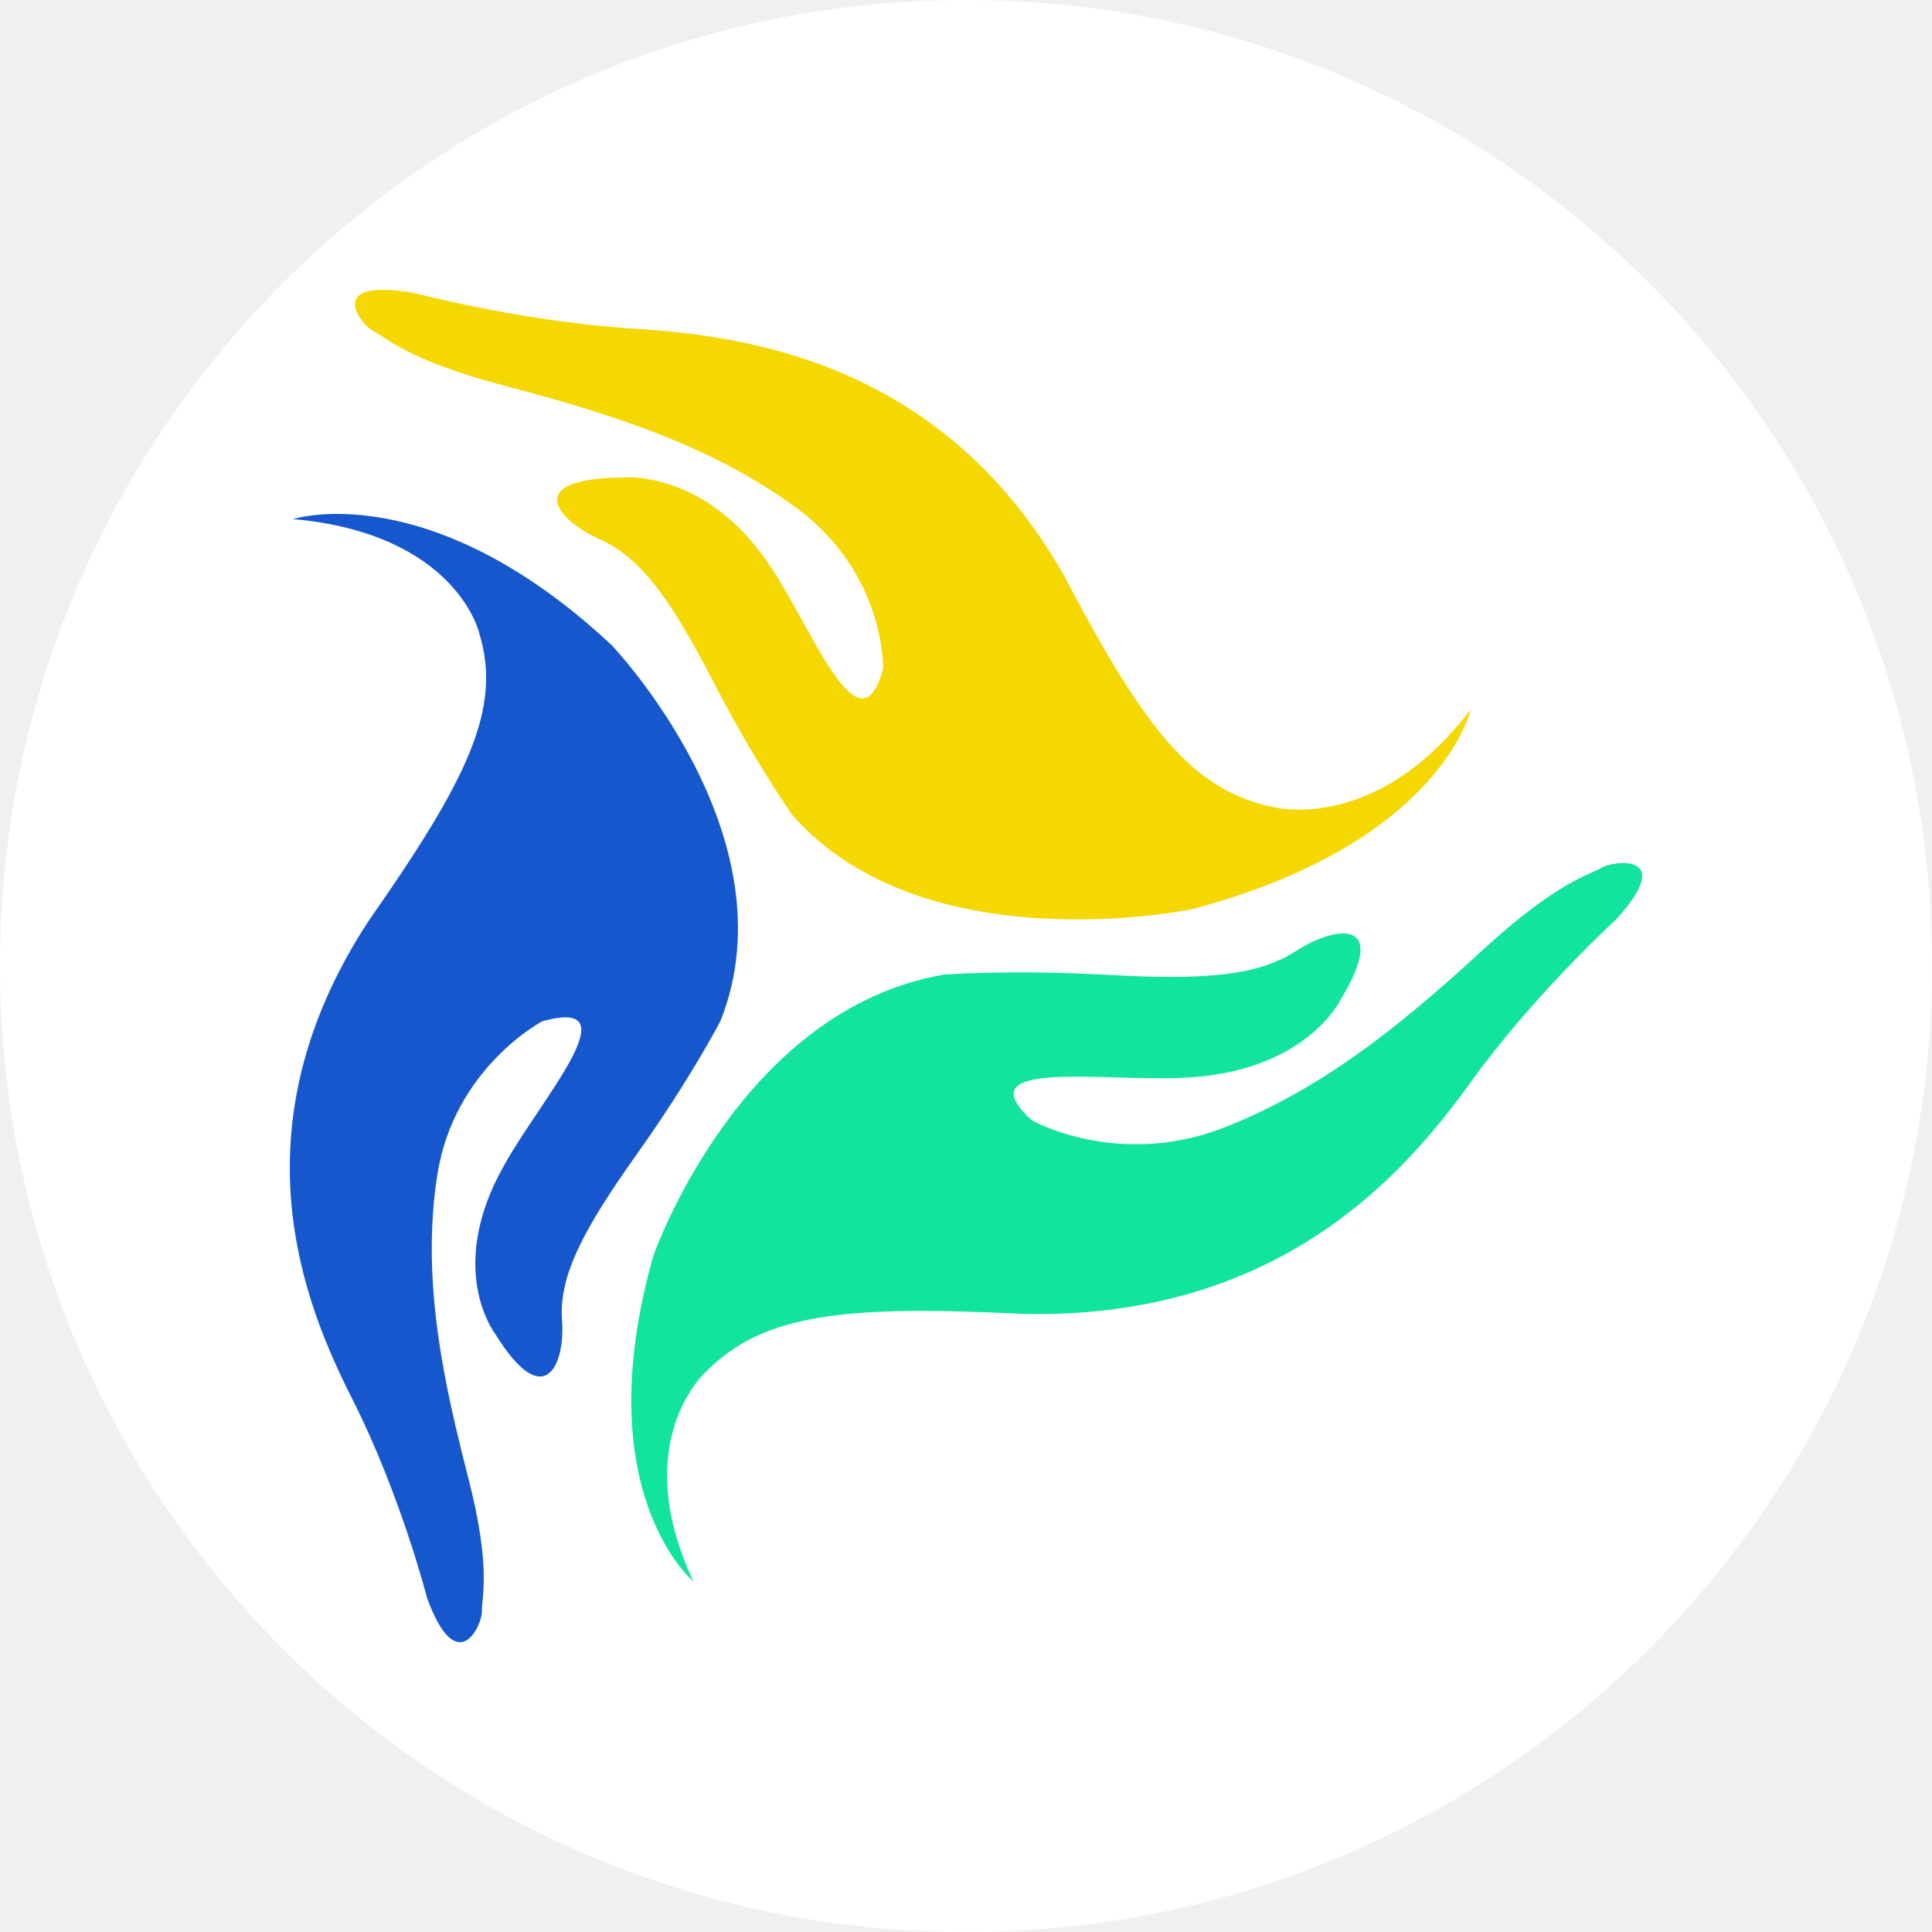
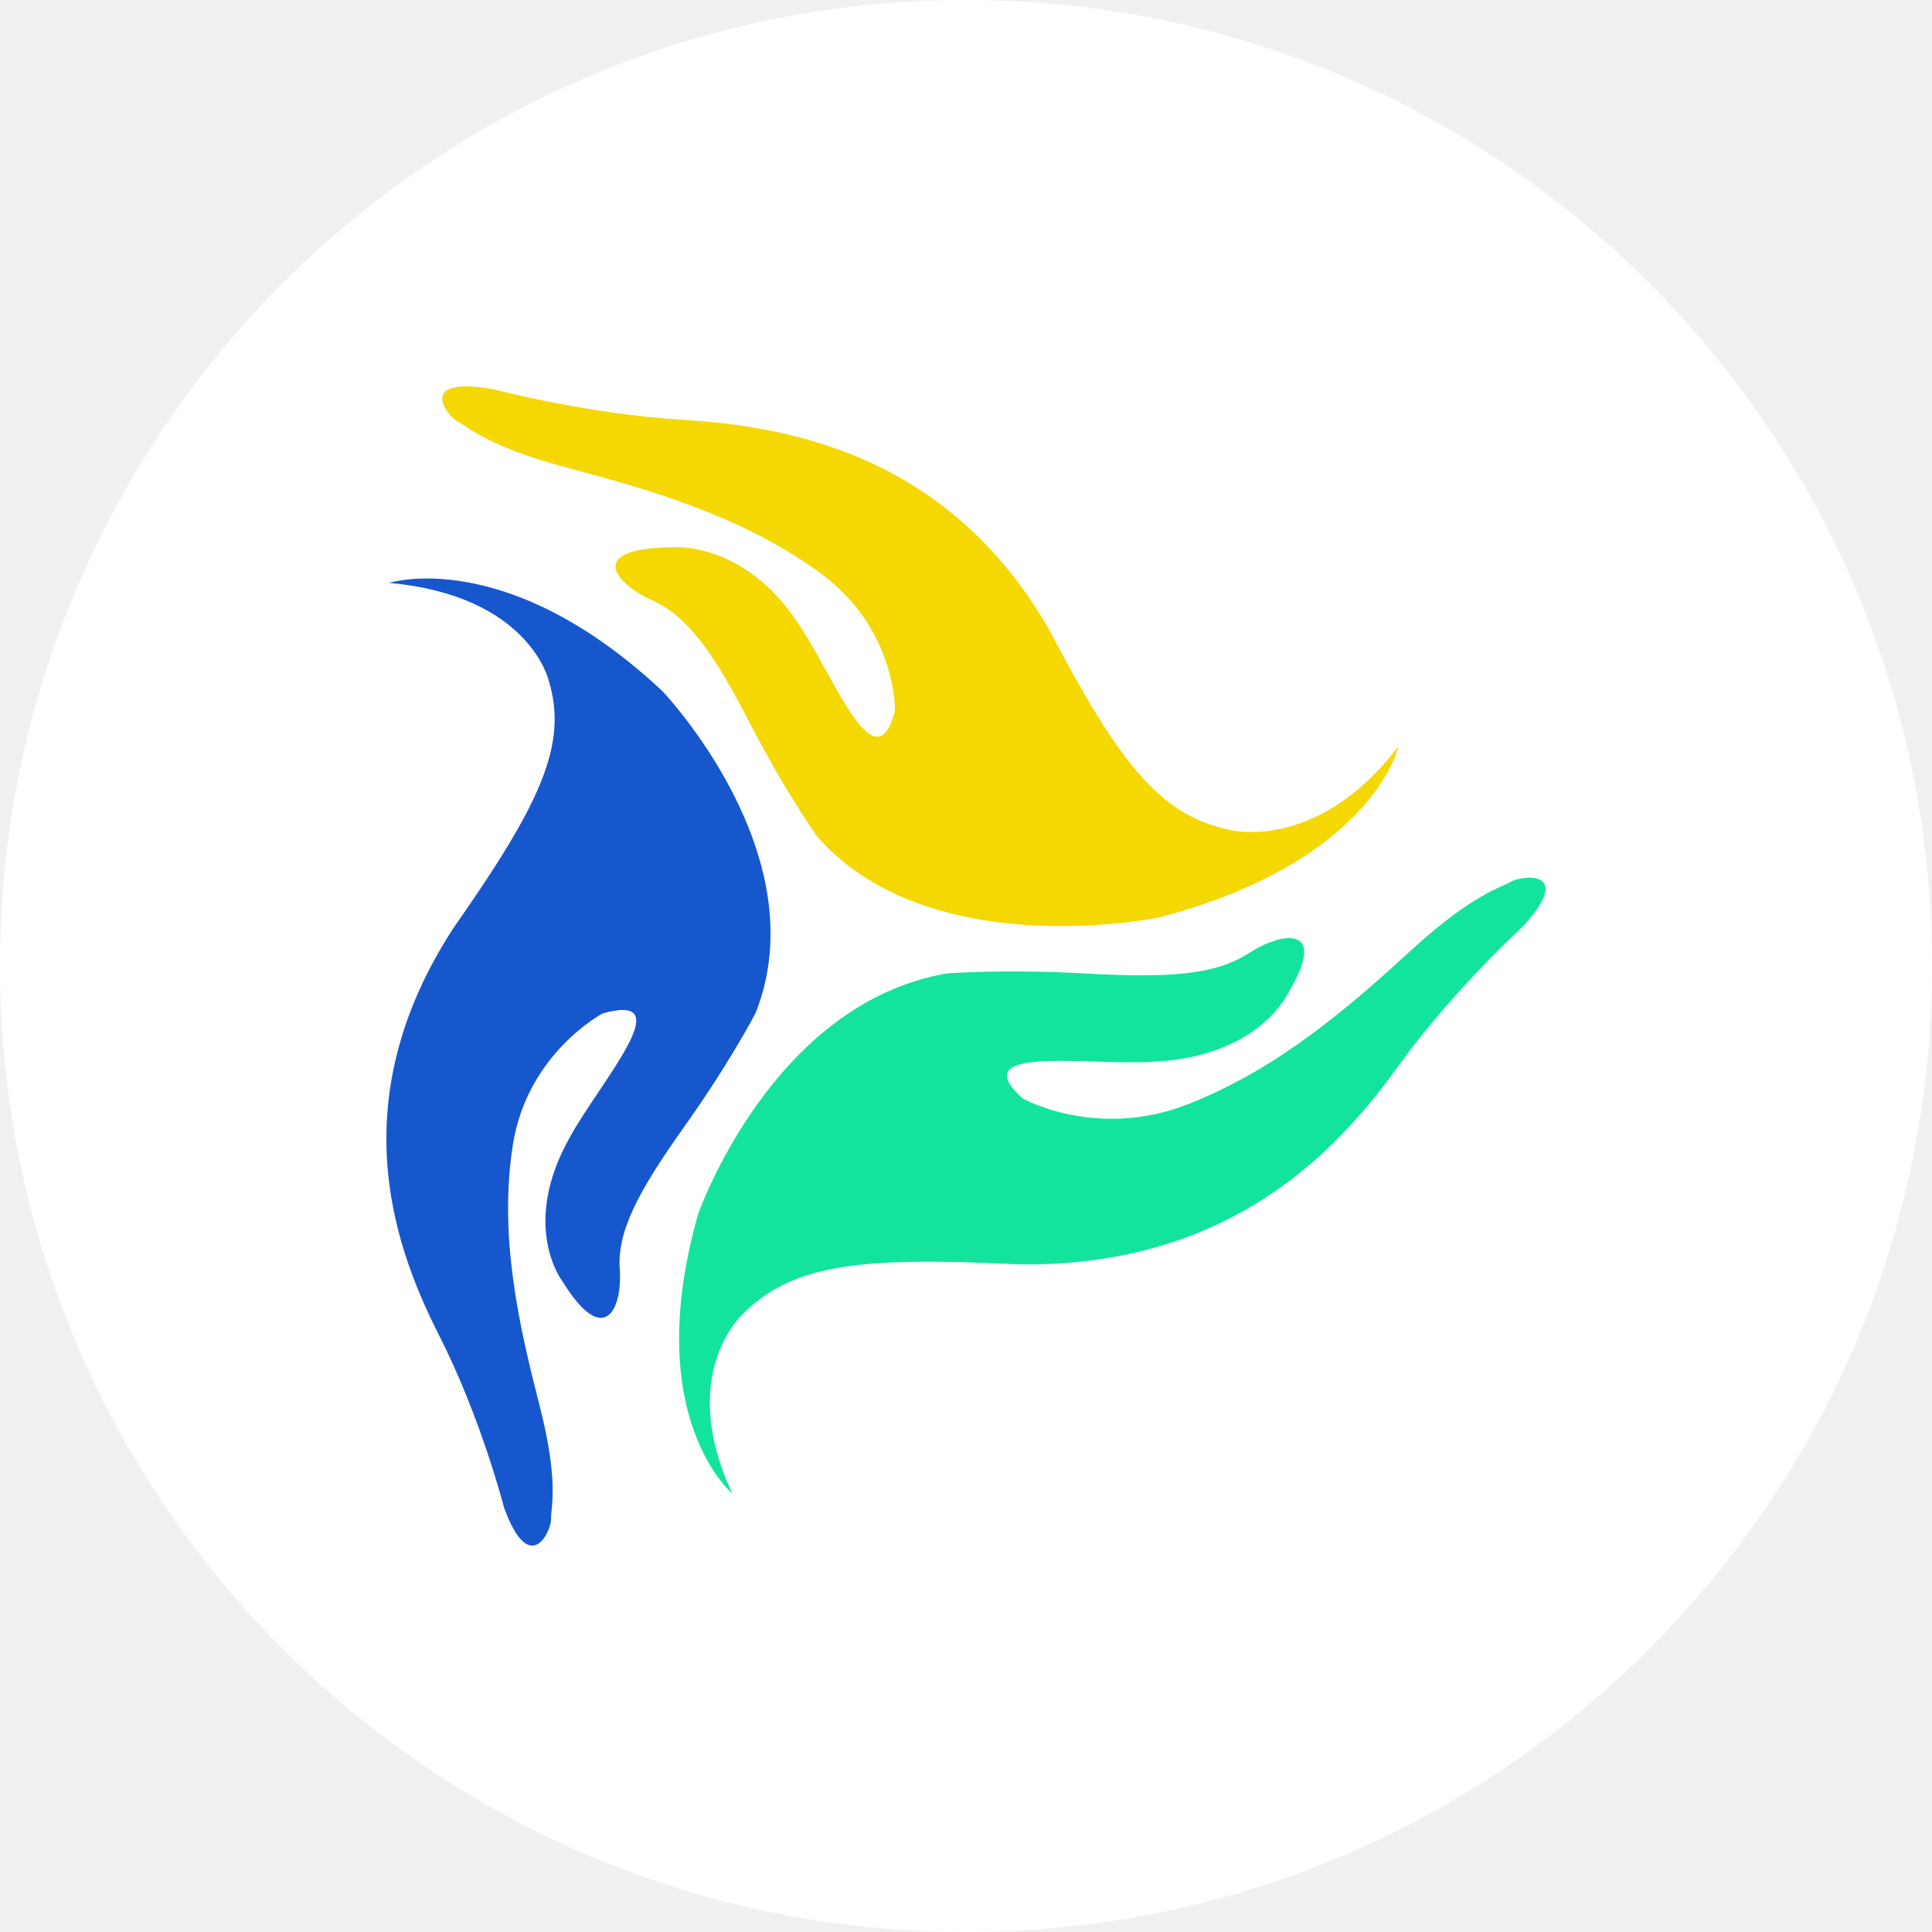
<svg xmlns="http://www.w3.org/2000/svg" version="1.1" id="Layer_1" x="0px" y="0px" width="200" height="200" viewBox="0 0 200 200" enable-background="new 0 0 1000 1000" xml:space="preserve">
  <defs id="defs28">
	
	
- </defs>
-   <circle style="opacity:1;fill:#ffffff;fill-opacity:1;stroke:#ffffff;stroke-width:0;stroke-dashoffset:24.131;stroke-opacity:0;paint-order:markers stroke fill" id="path905" cx="100" cy="100" r="100" />
-   <g id="g32" transform="matrix(0.2628248,-0.06817338,0.06850469,0.2475985,-71.69844,-2.879987)">
-     <g id="g21">
-       <g id="g19">
-         <g id="g17">
-           <g id="g30">
-             <path id="path24" fill="#f5d702" d="m 597.4,556.226 c 0,0 -104.089,-5.18 -137.359,-77.144 0,0 -8.288,-23.774 -15.494,-59.971 -7.221,-36.199 -13.837,-55.62 -27.419,-67.266 -13.602,-11.719 -22.302,-31.303 14.483,-21.736 0,0 31.986,4.973 45.703,50.113 8.985,28.009 13.45,82.792 30.946,50.893 0,0 10.644,-36.677 -15.5,-71.467 -26.181,-34.731 -62.763,-57.919 -95.518,-77.588 -32.729,-19.66 -38.041,-30.622 -41.919,-34.074 -3.841,-3.495 -13.295,-26.304 18.763,-10.869 0,0 36.712,22.094 77.263,36.22 40.541,14.092 109.977,44.388 132.795,139.509 13.866,67.117 24.813,96.346 52.706,111.38 0,0 34.662,21.966 83.132,-17.63 0.002,-0.004 -24.208,49.06 -122.582,49.63 z" />
-             <path id="path26" fill="#12e49d" d="m 364.071,637.014 c 0,0 56.525,-87.568 135.531,-80.349 0,0 24.755,4.663 59.688,16.522 34.949,11.851 55.046,15.8 71.956,9.873 16.922,-5.899 38.26,-3.663 11.54,23.43 0,0 -20.266,25.164 -66.249,14.51 -28.747,-6.215 -78.378,-29.753 -59.538,1.403 0,0 26.471,27.538 69.675,22.277 43.187,-5.3 81.532,-25.385 114.863,-43.964 33.428,-18.483 45.556,-17.595 50.511,-19.235 4.963,-1.587 29.457,1.631 0.045,21.676 0,0 -37.546,20.759 -69.998,48.799 -32.459,28.08 -93.43,73.084 -187.23,45.3 -65.029,-21.614 -95.825,-26.67 -122.829,-10.007 0,0 -36.294,18.984 -26.298,80.802 0.01,0.02 -30.314,-45.53 18.333,-131.037 z" />
-             <path id="path28" fill="#1657ce" d="m 410.883,394.487 c 0,0 47.578,92.754 1.879,157.511 0,0 -16.425,19.099 -44.167,43.435 -27.742,24.341 -41.266,39.806 -44.59,57.412 -3.291,17.586 -15.945,34.961 -26.018,-1.712 0,0 -11.678,-30.148 20.537,-64.652 19.766,-21.74 64.951,-53.01 28.579,-52.263 0,0 -37.069,9.156 -54.132,49.251 -17.019,40.015 -18.756,83.258 -19.447,121.461 -0.638,38.177 -7.489,48.247 -8.55,53.31 -1.104,5.118 -16.114,24.708 -18.801,-10.774 0,0 0.798,-42.855 -7.231,-85.052 -8.092,-42.169 -16.571,-117.439 54.385,-184.756 51.206,-45.566 71.024,-69.651 70.115,-101.399 0,0 1.676,-40.94 -56.838,-63.193 0.01,0.026 54.639,-3.439 104.279,81.421 z" />
-           </g>
-         </g>
-       </g>
+ 
+ 		
+ 	
+ 			
+ 		
+ 				
+ 			
+ 					
+ 				
+ 						
+ 						
+ 						
+ 					</defs>
+   <g id="g1020">
+     <path id="path841" style="opacity:1;fill:#ffffff;stroke:#f6f6f6;stroke-width:0;stroke-dashoffset:24.131;paint-order:markers stroke fill" d="M 200,100 A 100,100 0 0 1 100,200 100,100 0 0 1 0,100 100,100 0 0 1 100,0 100,100 0 0 1 200,100 Z" />
+     <g id="g1012">
+       <path id="path24" style="stroke-width:0.226;fill:#f5d702;fill-opacity:1" d="m 120.072,94.955 c 0,0 -23.753,4.983 -35.474,-8.346 0,0 -3.263,-4.561 -7.012,-11.822 -3.752,-7.26 -6.383,-10.996 -10.127,-12.673 -3.752,-1.692 -6.862,-5.34 1.986,-5.459 0,0 7.498,-0.814 13.238,7.965 3.669,5.419 7.891,16.785 9.96,8.993 0,0 0.244,-8.406 -7.688,-14.262 C 77.019,53.509 67.416,50.726 58.882,48.465 50.355,46.206 48.514,44.189 47.438,43.683 46.367,43.166 42.898,38.878 51.027,40.28 c 0,0 9.568,2.544 19.532,3.172 9.96,0.622 27.382,2.994 38.108,21.848 7.065,13.434 11.247,18.997 18.414,20.558 0,0 9.098,2.636 17.693,-8.599 2.2e-4,-9.66e-4 -2.573,11.826 -24.701,17.696 z" />
+       <path id="path26" style="stroke-width:0.226;fill:#12e49d;fill-opacity:1" d="m 72.252,125.735 c 0,0 7.592,-21.887 25.814,-24.972 0,0 5.851,-0.457 14.417,0.019 8.569,0.473 13.328,0.137 16.79,-2.109 3.466,-2.241 8.404,-3.013 3.975,4.298 0,0 -3.088,6.525 -14.072,6.951 -6.841,0.361 -19.404,-1.734 -13.33,3.777 0,0 7.58,4.298 17.004,0.656 9.418,-3.648 16.877,-10.152 23.295,-16.042 6.445,-5.876 9.23,-6.396 10.25,-7.034 1.025,-0.627 6.732,-1.375 1.283,4.598 0,0 -7.239,6.6 -12.904,14.447 -5.664,7.856 -16.756,20.97 -39.519,20.555 -15.919,-0.787 -23.153,-0.061 -28.258,5.054 0,0 -7.062,6.15 -1.18,18.685 0.003,0.004 -9.503,-7.891 -3.564,-28.881 z" />
+       <path id="path28" style="stroke-width:0.226;fill:#1657ce;fill-opacity:1" d="m 68.557,71.528 c 0,0 16.165,16.905 9.672,33.318 0,0 -2.579,5.013 -7.399,11.799 -4.82,6.787 -6.959,10.859 -6.674,14.79 0.291,3.925 -1.539,8.351 -5.962,1.157 0,0 -4.401,-5.716 0.83,-14.921 3.176,-5.769 11.519,-15.046 3.369,-12.762 0,0 -7.813,4.109 -9.303,13.616 -1.484,9.487 0.663,18.766 2.751,26.914 2.098,8.139 1.146,10.677 1.204,11.813 0.052,1.151 -2.179,6.185 -4.868,-1.188 0,0 -2.337,-9.142 -6.623,-17.628 -4.299,-8.477 -10.629,-23.955 1.403,-42.388 8.86,-12.663 11.91,-18.932 9.841,-25.617 0,0 -2.026,-8.787 -16.515,-10.09 0.004,0.005 12.107,-3.923 28.273,11.186 z" />
    </g>
  </g>
</svg>
